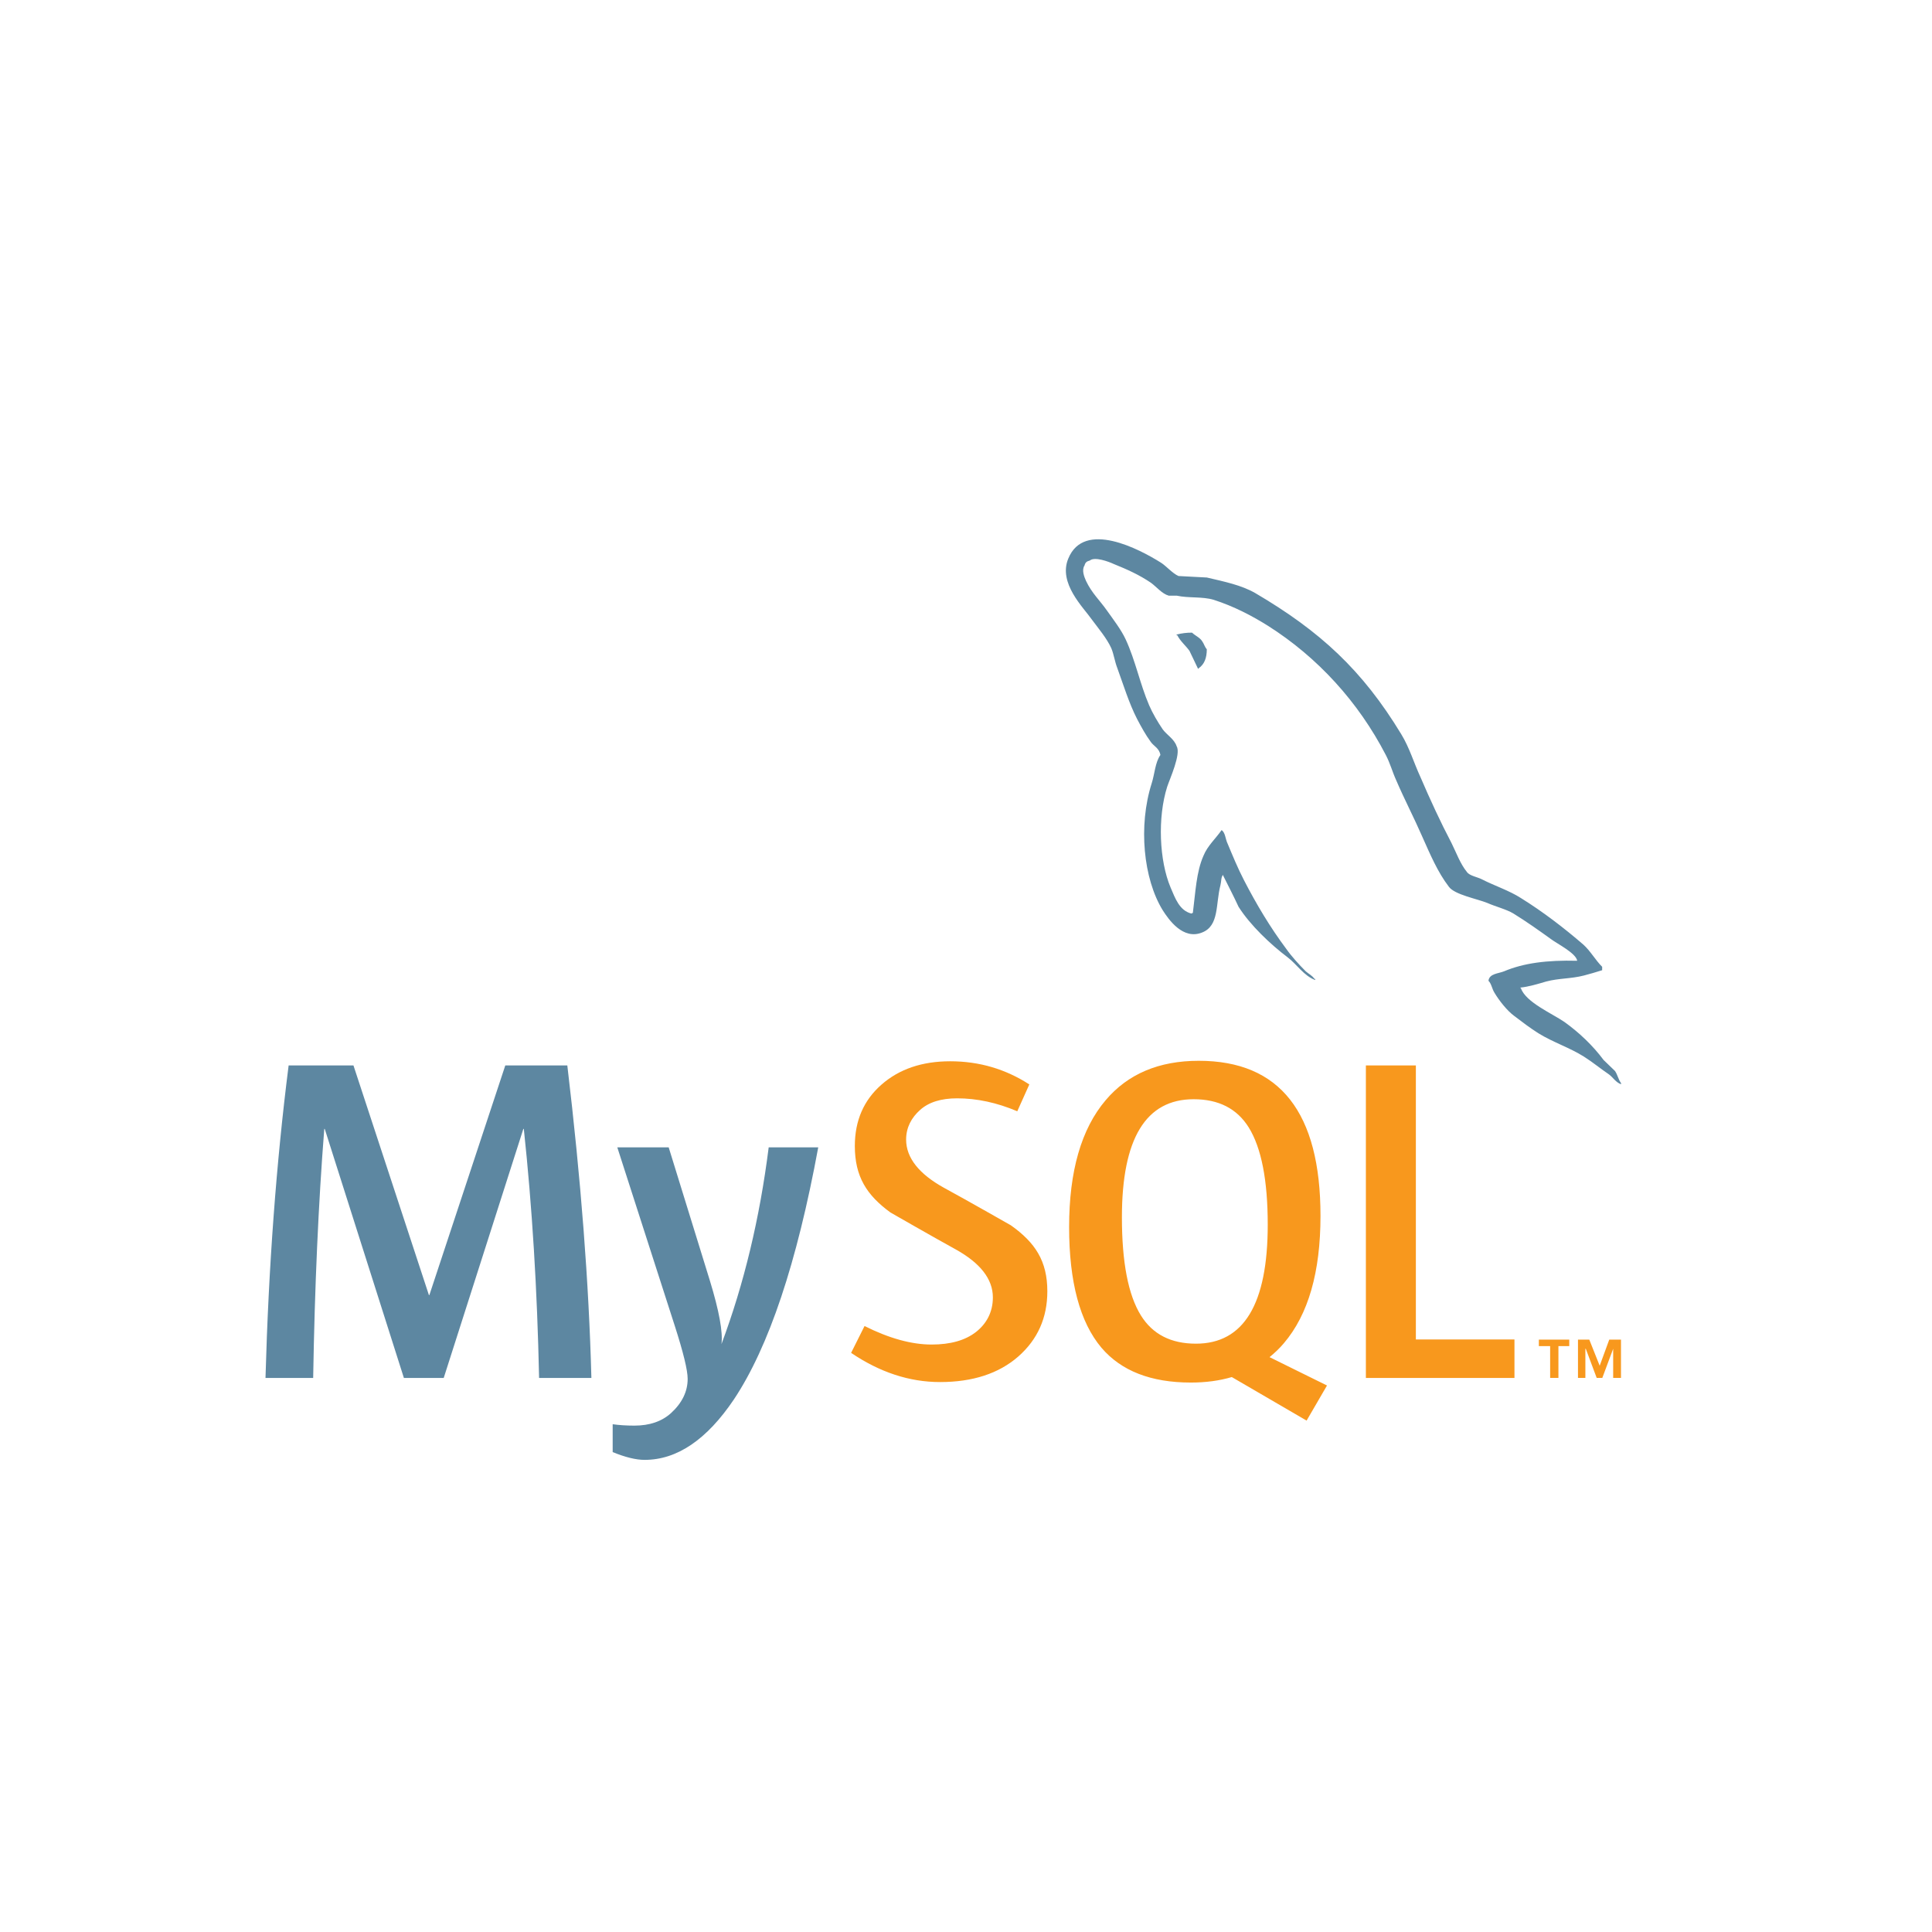
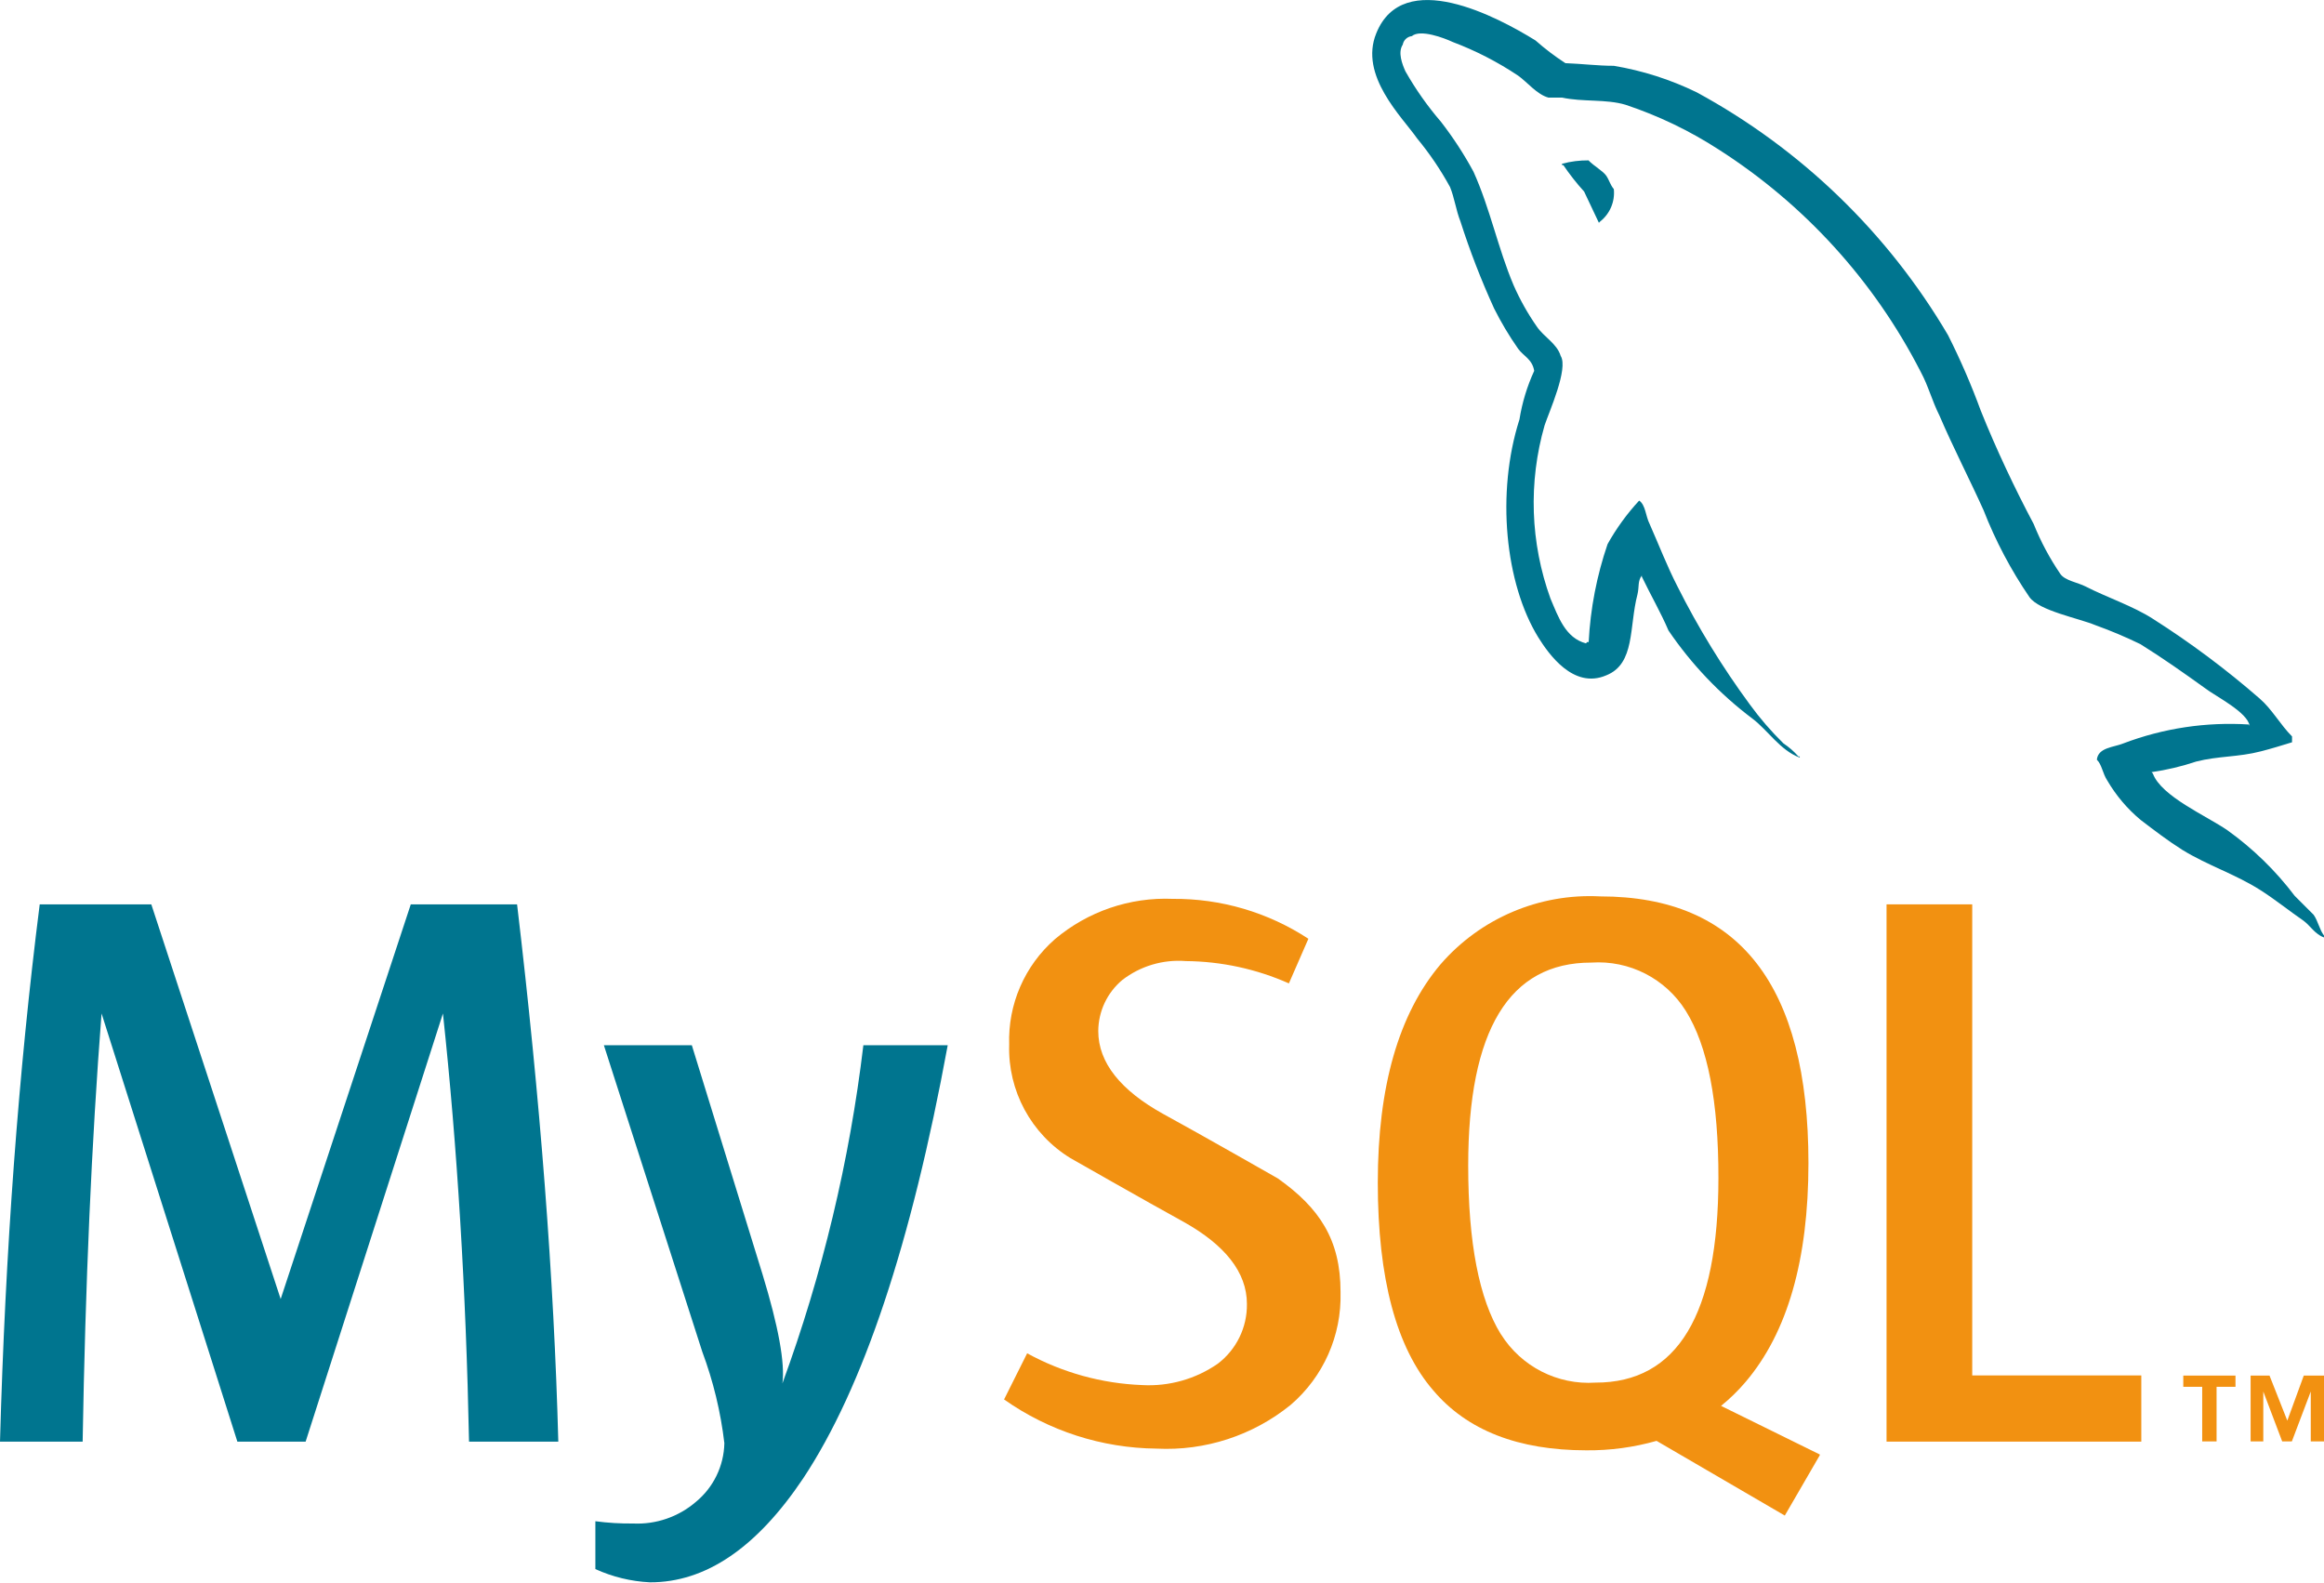
- <svg xmlns="http://www.w3.org/2000/svg" width="800px" height="800px" viewBox="-18.458 -22.75 191.151 191.151">
-   <path d="M-18.458 6.58h191.151v132.49H-18.458V6.58z" fill="none" />
-   <path d="M40.054 113.583h-5.175c-.183-8.735-.687-16.947-1.511-24.642h-.046l-7.879 24.642h-3.94l-7.832-24.642h-.045c-.581 7.388-.947 15.602-1.099 24.642H7.81c.304-10.993 1.068-21.299 2.289-30.919h6.414l7.465 22.719h.046l7.511-22.719h6.137c1.344 11.268 2.138 21.575 2.382 30.919M62.497 90.771c-2.107 11.434-4.887 19.742-8.337 24.928-2.688 3.992-5.633 5.99-8.84 5.99-.855 0-1.91-.258-3.16-.77v-2.757c.611.088 1.328.138 2.152.138 1.498 0 2.702-.412 3.62-1.238 1.098-1.006 1.647-2.137 1.647-3.388 0-.858-.428-2.612-1.282-5.268L42.618 90.77h5.084l4.076 13.19c.916 2.995 1.298 5.086 1.145 6.277 2.229-5.953 3.786-12.444 4.673-19.468h4.901v.002z" fill="#5d87a1" />
-   <path d="M131.382 113.583h-14.7V82.664h4.945v27.113h9.755v3.806zM112.834 114.33l-5.684-2.805c.504-.414.986-.862 1.42-1.381 2.416-2.838 3.621-7.035 3.621-12.594 0-10.229-4.014-15.346-12.045-15.346-3.938 0-7.01 1.298-9.207 3.895-2.414 2.84-3.619 7.022-3.619 12.551 0 5.435 1.068 9.422 3.205 11.951 1.955 2.291 4.902 3.438 8.843 3.438 1.47 0 2.819-.18 4.048-.543l7.4 4.308 2.018-3.474zm-18.413-6.934c-1.252-2.014-1.878-5.248-1.878-9.707 0-7.785 2.365-11.682 7.1-11.682 2.475 0 4.289.932 5.449 2.792 1.25 2.017 1.879 5.222 1.879 9.619 0 7.849-2.367 11.774-7.099 11.774-2.476.001-4.29-.928-5.451-2.796M85.165 105.013c0 2.622-.962 4.773-2.884 6.458-1.924 1.678-4.504 2.519-7.737 2.519-3.024 0-5.956-.966-8.794-2.888l1.329-2.655c2.442 1.223 4.653 1.831 6.638 1.831 1.863 0 3.319-.413 4.375-1.232 1.055-.822 1.684-1.975 1.684-3.433 0-1.837-1.281-3.407-3.631-4.722-2.167-1.19-6.501-3.678-6.501-3.678-2.349-1.712-3.525-3.55-3.525-6.578 0-2.506.877-4.529 2.632-6.068 1.757-1.545 4.024-2.315 6.803-2.315 2.87 0 5.479.769 7.829 2.291l-1.192 2.656c-2.01-.854-3.994-1.281-5.951-1.281-1.585 0-2.809.381-3.66 1.146-.858.762-1.387 1.737-1.387 2.933 0 1.828 1.308 3.418 3.722 4.759 2.196 1.192 6.638 3.723 6.638 3.723 2.409 1.709 3.612 3.53 3.612 6.534" fill="#f8981d" />
-   <path d="M137.59 72.308c-2.99-.076-5.305.225-7.248 1.047-.561.224-1.453.224-1.531.933.303.3.338.784.601 1.198.448.747 1.229 1.752 1.942 2.276.783.6 1.569 1.194 2.393 1.717 1.453.899 3.1 1.422 4.516 2.318.825.521 1.645 1.195 2.471 1.756.406.299.666.784 1.193.971v-.114c-.264-.336-.339-.822-.598-1.196l-1.122-1.082c-1.084-1.456-2.431-2.727-3.884-3.771-1.196-.824-3.812-1.944-4.297-3.322l-.076-.076c.822-.077 1.797-.375 2.578-.604 1.271-.335 2.43-.259 3.734-.594.6-.15 1.195-.338 1.797-.523v-.337c-.676-.673-1.158-1.567-1.869-2.203-1.902-1.643-3.998-3.25-6.164-4.595-1.16-.749-2.652-1.231-3.887-1.868-.445-.225-1.195-.336-1.457-.71-.67-.822-1.047-1.904-1.533-2.877-1.08-2.053-2.129-4.331-3.061-6.502-.674-1.456-1.084-2.91-1.906-4.257-3.85-6.35-8.031-10.196-14.457-13.971-1.381-.786-3.024-1.121-4.779-1.533l-2.803-.148c-.598-.262-1.197-.973-1.719-1.309-2.132-1.344-7.621-4.257-9.189-.411-1.01 2.431 1.494 4.821 2.354 6.054.635.856 1.458 1.83 1.902 2.802.263.635.337 1.309.6 1.98.598 1.644 1.157 3.473 1.943 5.007.41.782.857 1.604 1.381 2.312.3.414.822.597.936 1.272-.521.744-.562 1.867-.861 2.801-1.344 4.221-.819 9.45 1.086 12.552.596.934 2.018 2.99 3.92 2.202 1.684-.672 1.311-2.801 1.795-4.668.111-.451.038-.747.262-1.043v.073c.521 1.045 1.047 2.052 1.53 3.1 1.159 1.829 3.177 3.735 4.858 5.002.895.676 1.604 1.832 2.725 2.245V74.1h-.074c-.227-.335-.559-.485-.857-.745-.674-.673-1.42-1.495-1.943-2.241-1.566-2.093-2.952-4.41-4.182-6.801-.602-1.16-1.121-2.428-1.606-3.586-.226-.447-.226-1.121-.601-1.346-.562.821-1.381 1.532-1.791 2.538-.711 1.609-.785 3.588-1.049 5.646l-.147.072c-1.19-.299-1.604-1.53-2.056-2.575-1.119-2.654-1.307-6.914-.336-9.976.26-.783 1.385-3.249.936-3.995-.225-.715-.973-1.122-1.383-1.685-.482-.708-1.01-1.604-1.346-2.39-.896-2.091-1.347-4.408-2.312-6.498-.451-.974-1.234-1.982-1.868-2.879-.712-1.008-1.495-1.718-2.058-2.913-.186-.411-.447-1.083-.148-1.53.073-.3.225-.412.523-.487.484-.409 1.867.111 2.352.336 1.385.56 2.543 1.083 3.699 1.867.523.375 1.084 1.085 1.755 1.272h.786c1.193.26 2.538.072 3.661.41 1.979.636 3.772 1.569 5.38 2.576 4.893 3.103 8.928 7.512 11.652 12.778.447.858.637 1.644 1.045 2.539.787 1.832 1.76 3.7 2.541 5.493.785 1.755 1.533 3.547 2.654 5.005.559.784 2.805 1.195 3.812 1.606.745.335 1.905.633 2.577 1.044 1.271.783 2.537 1.682 3.732 2.543.595.448 2.465 1.382 2.576 2.13M99.484 39.844a5.82 5.82 0 0 0-1.529.188v.075h.072c.301.597.824 1.011 1.197 1.532.301.599.562 1.193.857 1.791l.072-.074c.527-.373.789-.971.789-1.868-.227-.264-.262-.522-.451-.784-.22-.374-.705-.56-1.007-.86" fill="#5d87a1" />
-   <path d="M141.148 113.578h.774v-3.788h-1.161l-.947 2.585-1.029-2.585h-1.118v3.788h.731v-2.882h.041l1.078 2.882h.557l1.074-2.882v2.882zm-6.235 0h.819v-3.146h1.072v-.643h-3.008v.643h1.115l.002 3.146z" fill="#f8981d" />
+ <svg xmlns="http://www.w3.org/2000/svg" id="Layer_1" data-name="Layer 1" viewBox="0 0 122.88 83.67">
+   <defs>
+     <style>.cls-1,.cls-4{fill:#00758f;}.cls-2,.cls-3{fill:#f29111;}.cls-3,.cls-4{fill-rule:evenodd;}</style>
+   </defs>
+   <path class="cls-1" d="M29.54,76.23H24.8q-.24-12-1.38-22.64h0L16.16,76.23H12.55L5.37,53.59h0q-.79,10.19-1,22.64H0Q.42,61.08,2.1,47.82H8l6.84,20.87h0l6.88-20.87h5.62q1.84,15.52,2.18,28.41Zm0,0Z" />
+   <path class="cls-1" d="M50.11,55.27Q47.22,71,42.47,78.17q-3.69,5.51-8.1,5.5a7.89,7.89,0,0,1-2.89-.7V80.44a14.05,14.05,0,0,0,2,.12,4.74,4.74,0,0,0,3.31-1.14,4.13,4.13,0,0,0,1.51-3.11,20.77,20.77,0,0,0-1.17-4.84l-5.2-16.2h4.65l3.74,12.12q1.26,4.13,1.05,5.76a79.31,79.31,0,0,0,4.28-17.88Zm0,0Z" />
+   <path class="cls-2" d="M70.88,68.35a7.56,7.56,0,0,1-2.64,5.94,10.42,10.42,0,0,1-7.09,2.31A14.22,14.22,0,0,1,53.09,74l1.22-2.44a13.76,13.76,0,0,0,6.08,1.68,6.39,6.39,0,0,0,4-1.13,3.9,3.9,0,0,0,1.54-3.16c0-1.68-1.17-3.12-3.33-4.33-2-1.1-6-3.38-6-3.38a6.79,6.79,0,0,1-3.24-6,7.09,7.09,0,0,1,2.42-5.58,9.06,9.06,0,0,1,6.23-2.13,12.87,12.87,0,0,1,7.17,2.11L68.15,52a13.74,13.74,0,0,0-5.45-1.18,4.87,4.87,0,0,0-3.36,1,3.55,3.55,0,0,0-1.27,2.7c0,1.68,1.2,3.14,3.41,4.37,2,1.09,6.08,3.42,6.08,3.42,2.22,1.57,3.32,3.25,3.32,6Zm0,0Z" />
+   <path class="cls-3" d="M79.35,70.54c-1.14-1.85-1.72-4.82-1.72-8.91q0-10.74,6.51-10.73a5.45,5.45,0,0,1,5,2.56q1.73,2.77,1.72,8.84,0,10.82-6.5,10.81a5.47,5.47,0,0,1-5-2.56Zm16.87,6.37L91,74.34a9.72,9.72,0,0,0,1.3-1.27q3.32-3.91,3.32-11.57,0-14.1-11-14.1A10.44,10.44,0,0,0,76.16,51q-3.31,3.92-3.31,11.53t2.94,11c1.78,2.1,4.48,3.16,8.09,3.16a13.16,13.16,0,0,0,3.71-.5l6.78,3.95,1.85-3.19Zm0,0Z" />
+   <polygon class="cls-2" points="113.22 76.23 99.75 76.23 99.75 47.82 104.28 47.82 104.28 72.73 113.22 72.73 113.22 76.23 113.22 76.23" />
+   <path class="cls-2" d="M116.45,76.22h.75V73.33h1v-.59h-2.76v.59h1v2.89Zm5.72,0h.71V72.74h-1.07l-.87,2.38L120,72.74h-1v3.48h.67V73.58h0l1,2.64h.51l1-2.64v2.64Zm0,0Z" />
+   <path class="cls-4" d="M118.91,38.31a15.86,15.86,0,0,0-6.64,1c-.51.21-1.33.21-1.4.86.27.27.3.72.55,1.1a7.87,7.87,0,0,0,1.77,2.09c.72.55,1.44,1.1,2.2,1.58,1.33.82,2.84,1.3,4.13,2.13.76.48,1.51,1.09,2.27,1.61.37.27.61.72,1.09.89v-.1c-.24-.31-.31-.76-.55-1.1l-1-1a16.49,16.49,0,0,0-3.56-3.47c-1.1-.76-3.5-1.79-3.94-3l-.07-.07a13.51,13.51,0,0,0,2.36-.56c1.17-.3,2.23-.23,3.42-.54.55-.14,1.1-.31,1.65-.48v-.31c-.62-.62-1.06-1.44-1.71-2a46.9,46.9,0,0,0-5.65-4.22c-1.06-.68-2.43-1.13-3.56-1.71-.41-.21-1.09-.31-1.33-.66a13.87,13.87,0,0,1-1.41-2.64c-1-1.88-2-4-2.8-6A37.42,37.42,0,0,0,103,17.72,34.56,34.56,0,0,0,89.71,4.88a16.08,16.08,0,0,0-4.38-1.4c-.85,0-1.71-.11-2.56-.14a13.4,13.4,0,0,1-1.58-1.2c-2-1.24-7-3.91-8.42-.38C71.85,4,74.14,6.19,74.93,7.32a16.35,16.35,0,0,1,1.74,2.57c.24.59.31,1.21.55,1.82A41.7,41.7,0,0,0,79,16.31a16.86,16.86,0,0,0,1.27,2.13c.27.38.75.55.85,1.17a9.9,9.9,0,0,0-.78,2.57c-1.24,3.88-.76,8.68,1,11.53.54.86,1.85,2.75,3.59,2,1.54-.61,1.2-2.57,1.65-4.28.1-.42,0-.69.23-1v.06c.48,1,1,1.89,1.41,2.85A19.65,19.65,0,0,0,92.66,38c.82.62,1.47,1.68,2.5,2.06V40h-.07a4,4,0,0,0-.79-.69,16.31,16.31,0,0,1-1.78-2.06A43.24,43.24,0,0,1,88.69,31c-.55-1.07-1-2.24-1.47-3.3-.21-.41-.21-1-.55-1.23A12,12,0,0,0,85,28.77a19,19,0,0,0-1,5.18c-.14,0-.07,0-.14.07-1.09-.28-1.47-1.41-1.88-2.37a14.85,14.85,0,0,1-.31-9.16c.24-.72,1.27-3,.85-3.67-.2-.66-.89-1-1.26-1.55a12.77,12.77,0,0,1-1.23-2.19c-.82-1.93-1.24-4.05-2.12-6a19.24,19.24,0,0,0-1.72-2.64,16.78,16.78,0,0,1-1.88-2.67c-.17-.38-.41-1-.14-1.41a.55.55,0,0,1,.48-.45c.45-.38,1.71.1,2.16.31A17.11,17.11,0,0,1,80.27,4c.48.34,1,1,1.6,1.16h.72c1.1.24,2.33.07,3.36.38a21.63,21.63,0,0,1,4.93,2.37,30.37,30.37,0,0,1,10.67,11.74c.42.78.59,1.51,1,2.33.72,1.68,1.61,3.4,2.33,5a22.85,22.85,0,0,0,2.43,4.6c.52.72,2.57,1.1,3.49,1.48a23.92,23.92,0,0,1,2.37,1c1.16.72,2.32,1.54,3.42,2.33.54.42,2.26,1.27,2.36,2Zm0,0Z" />
+   <path class="cls-4" d="M84,8.48a5.2,5.2,0,0,0-1.41.18v.07h.07a12.56,12.56,0,0,0,1.1,1.4c.27.55.51,1.1.78,1.65l.07-.07A1.93,1.93,0,0,0,85.33,10c-.2-.24-.24-.48-.41-.72s-.65-.51-.92-.79Zm0,0Z" />
</svg>
